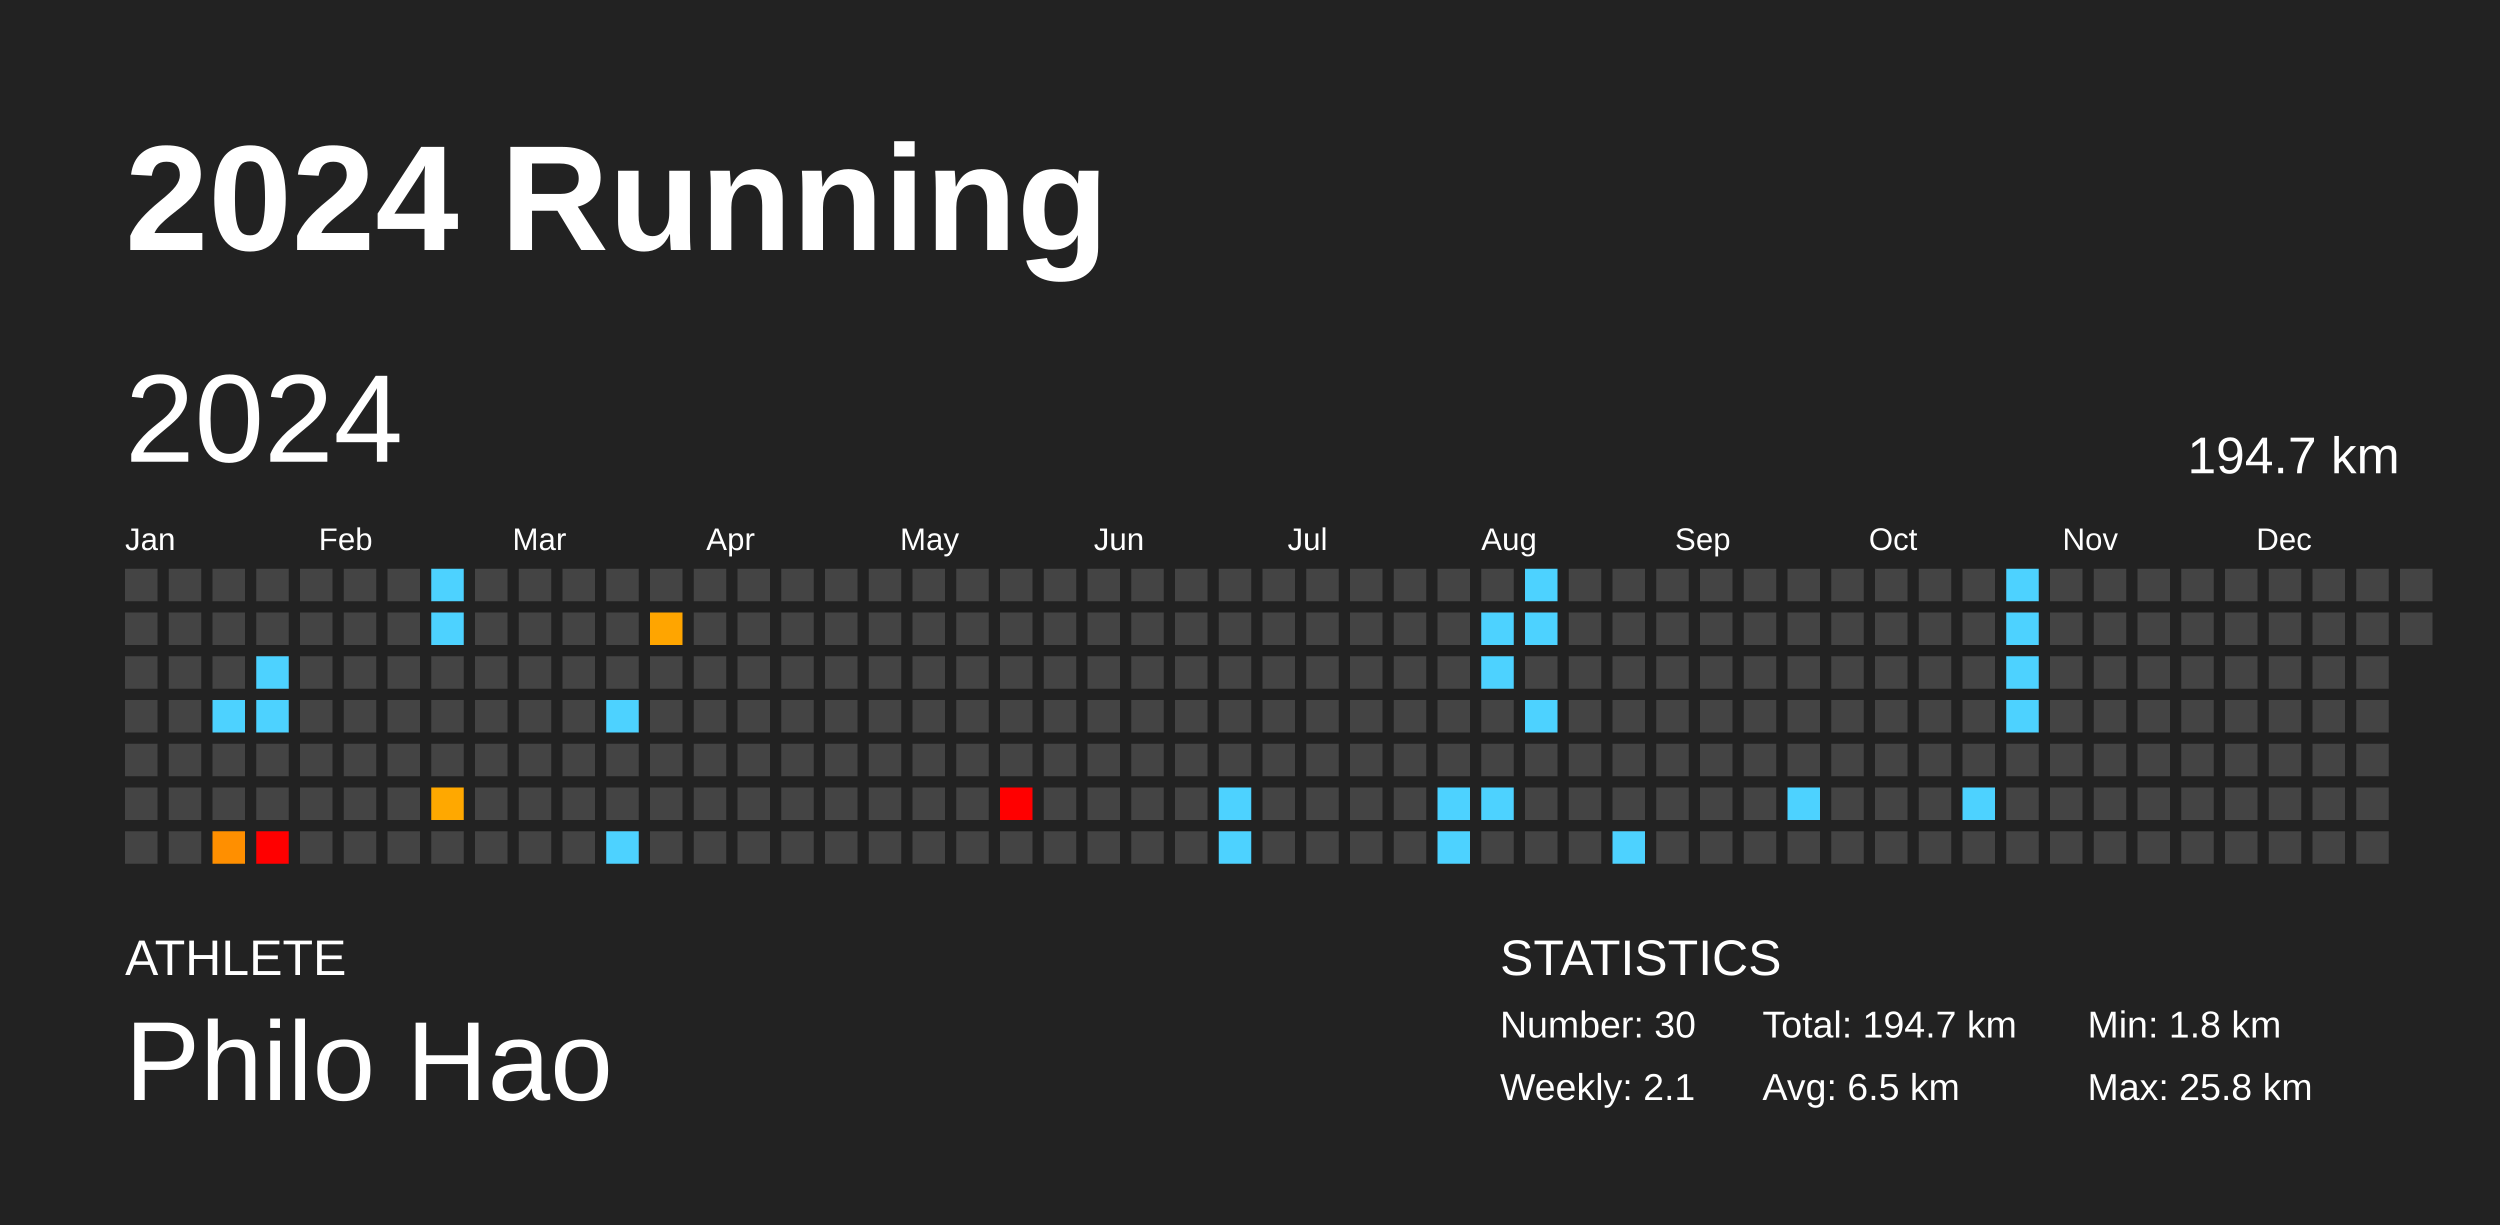
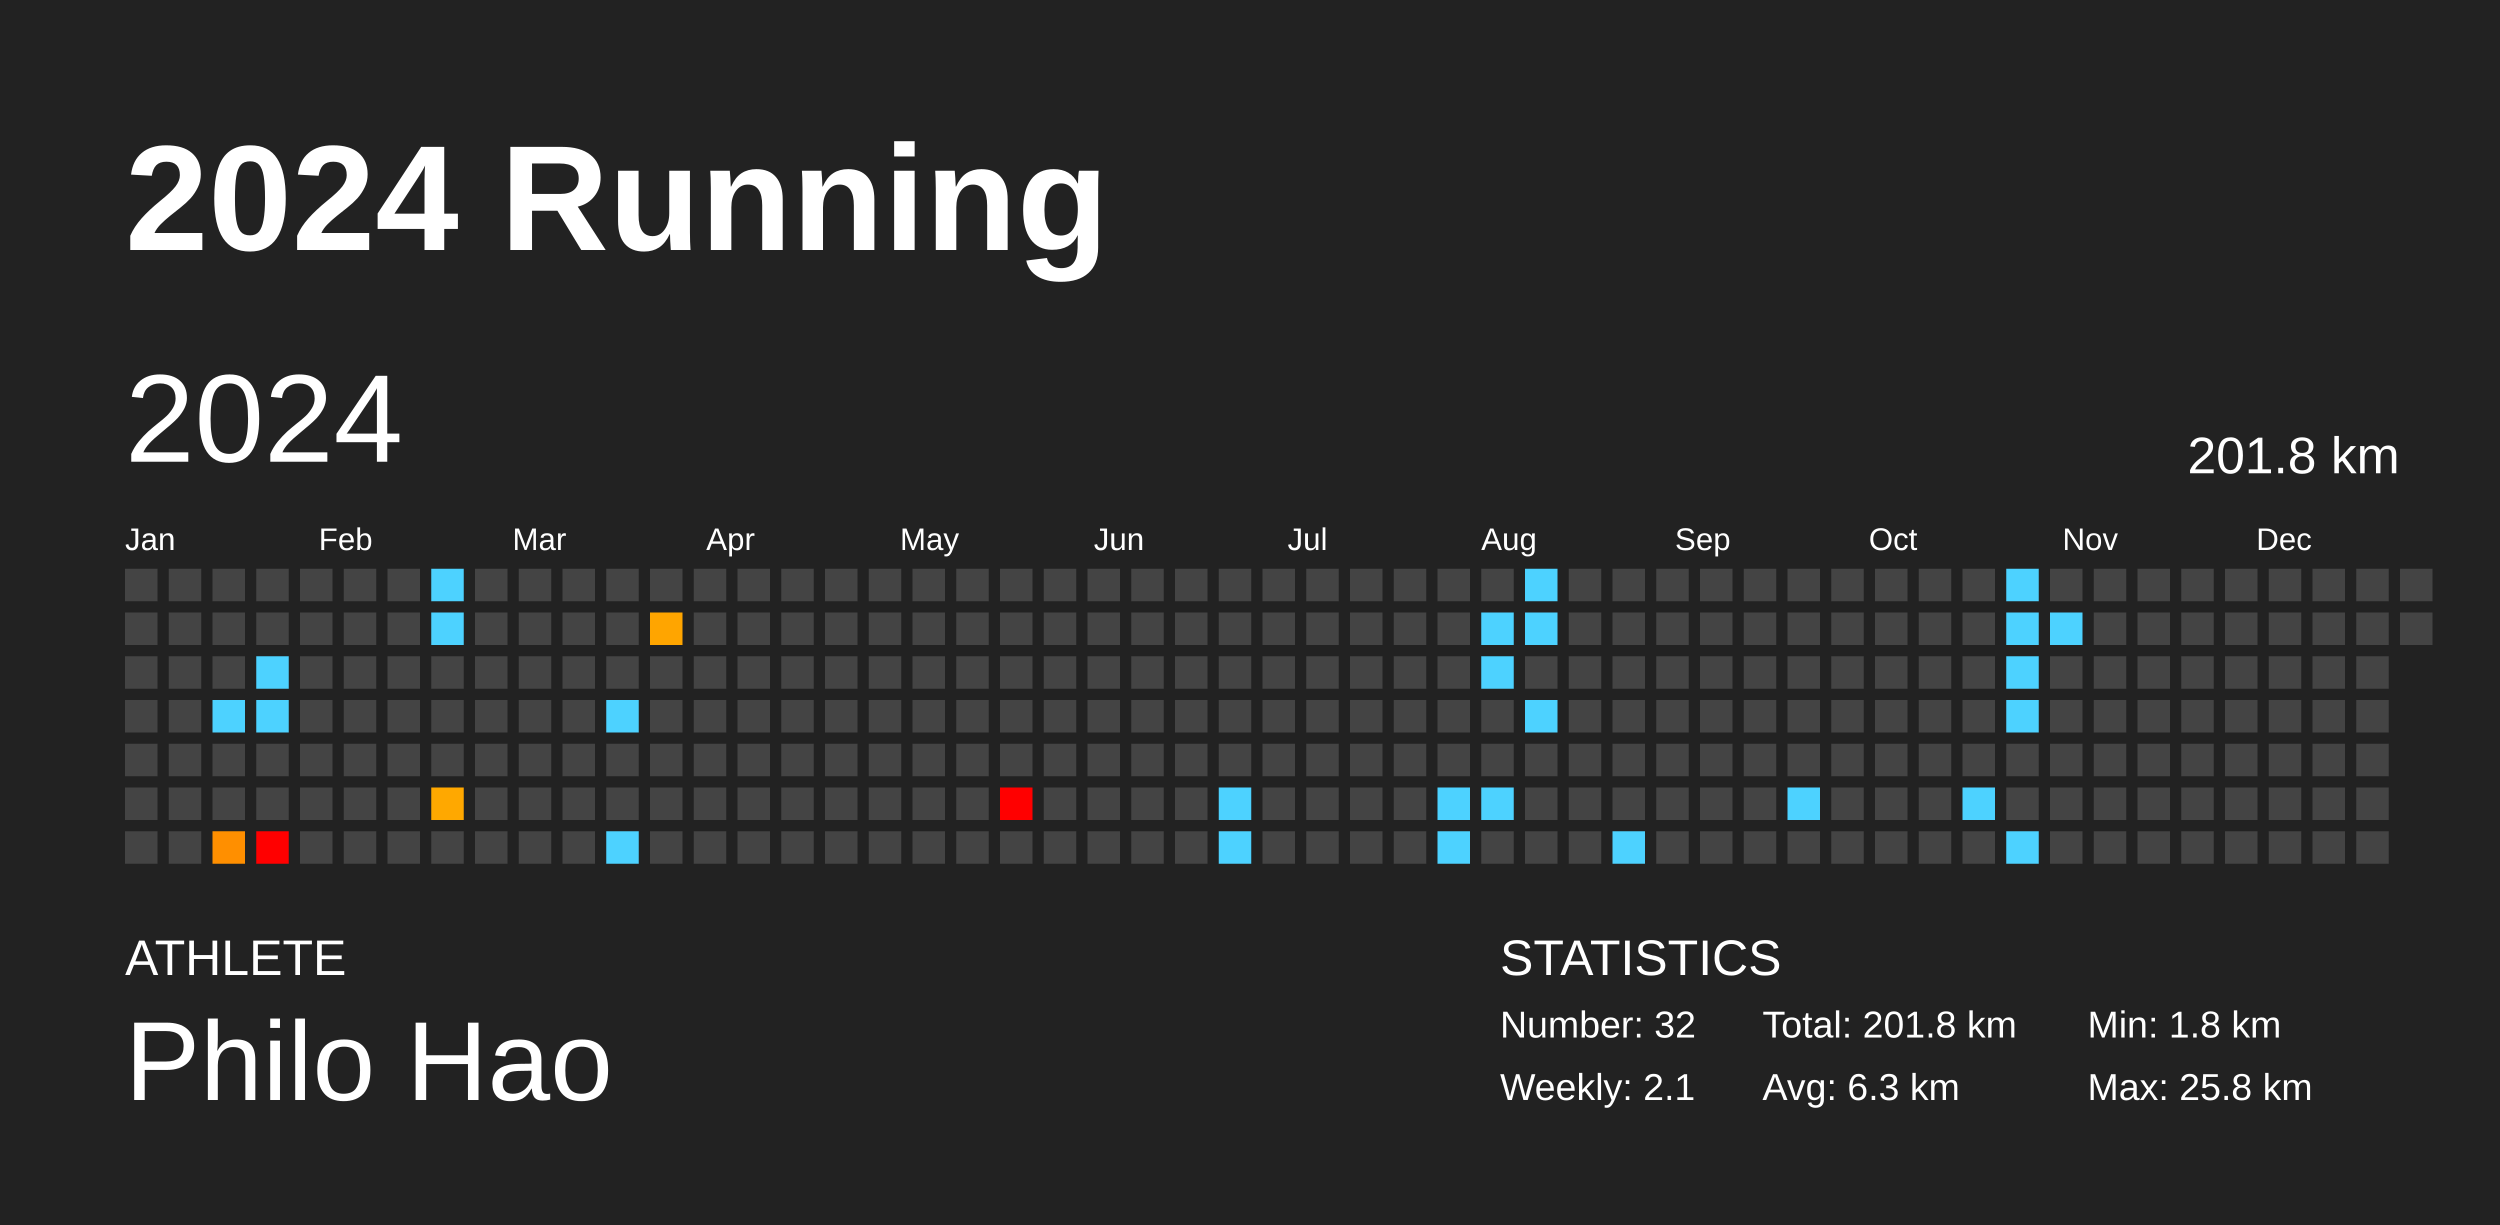
<svg xmlns="http://www.w3.org/2000/svg" baseProfile="full" height="98mm" version="1.1" viewBox="0,0,200,98" width="200mm">
  <defs />
  <rect fill="#222222" height="98" width="200" x="0" y="0" />
  <text fill="#FFFFFF" style="font-size:12px; font-family:Arial; font-weight:bold;" x="10" y="20">2024 Running</text>
  <text fill="#FFFFFF" style="font-size:4px; font-family:Arial" x="10" y="78">ATHLETE</text>
  <text fill="#FFFFFF" style="font-size:9px; font-family:Arial" x="10" y="88">Philo Hao</text>
  <text fill="#FFFFFF" style="font-size:4px; font-family:Arial" x="120" y="78">STATISTICS</text>
-   <text fill="#FFFFFF" style="font-size:3px; font-family:Arial" x="120" y="83">Number: 30</text>
+   <text fill="#FFFFFF" style="font-size:3px; font-family:Arial" x="120" y="83">Number: 32</text>
  <text fill="#FFFFFF" style="font-size:3px; font-family:Arial" x="120" y="88">Weekly: 2.1</text>
-   <text fill="#FFFFFF" style="font-size:3px; font-family:Arial" x="141" y="83">Total: 194.7 km</text>
-   <text fill="#FFFFFF" style="font-size:3px; font-family:Arial" x="141" y="88">Avg: 6.5 km</text>
+   <text fill="#FFFFFF" style="font-size:3px; font-family:Arial" x="141" y="83">Total: 201.8 km</text>
+   <text fill="#FFFFFF" style="font-size:3px; font-family:Arial" x="141" y="88">Avg: 6.3 km</text>
  <text fill="#FFFFFF" style="font-size:3px; font-family:Arial" x="167" y="83">Min: 1.8 km</text>
  <text fill="#FFFFFF" style="font-size:3px; font-family:Arial" x="167" y="88">Max: 25.8 km</text>
  <text dominant-baseline="hanging" fill="#FFFFFF" style="font-size:10.0px; font-family:Arial;" x="10" y="30">2024</text>
-   <text dominant-baseline="hanging" fill="#FFFFFF" style="font-size:4.125px; font-family:Arial;" x="175" y="35">194.7 km</text>
+   <text dominant-baseline="hanging" fill="#FFFFFF" style="font-size:4.125px; font-family:Arial;" x="175" y="35">201.8 km</text>
  <text fill="#FFFFFF" style="font-size:2.5px; font-family:Arial" x="10.0" y="44">Jan</text>
  <text fill="#FFFFFF" style="font-size:2.5px; font-family:Arial" x="25.5" y="44">Feb</text>
  <text fill="#FFFFFF" style="font-size:2.5px; font-family:Arial" x="41.0" y="44">Mar</text>
  <text fill="#FFFFFF" style="font-size:2.5px; font-family:Arial" x="56.5" y="44">Apr</text>
  <text fill="#FFFFFF" style="font-size:2.5px; font-family:Arial" x="72.0" y="44">May</text>
  <text fill="#FFFFFF" style="font-size:2.5px; font-family:Arial" x="87.5" y="44">Jun</text>
  <text fill="#FFFFFF" style="font-size:2.5px; font-family:Arial" x="103.0" y="44">Jul</text>
  <text fill="#FFFFFF" style="font-size:2.5px; font-family:Arial" x="118.5" y="44">Aug</text>
  <text fill="#FFFFFF" style="font-size:2.5px; font-family:Arial" x="134.0" y="44">Sep</text>
  <text fill="#FFFFFF" style="font-size:2.5px; font-family:Arial" x="149.5" y="44">Oct</text>
  <text fill="#FFFFFF" style="font-size:2.5px; font-family:Arial" x="165.0" y="44">Nov</text>
  <text fill="#FFFFFF" style="font-size:2.5px; font-family:Arial" x="180.5" y="44">Dec</text>
  <rect fill="#444444" height="2.6" width="2.6" x="10.0" y="45.5" />
  <rect fill="#444444" height="2.6" width="2.6" x="10.0" y="49.0" />
  <rect fill="#444444" height="2.6" width="2.6" x="10.0" y="52.5" />
  <rect fill="#444444" height="2.6" width="2.6" x="10.0" y="56.0" />
  <rect fill="#444444" height="2.6" width="2.6" x="10.0" y="59.5" />
  <rect fill="#444444" height="2.6" width="2.6" x="10.0" y="63.0" />
  <rect fill="#444444" height="2.6" width="2.6" x="10.0" y="66.5" />
  <rect fill="#444444" height="2.6" width="2.6" x="13.5" y="45.5" />
  <rect fill="#444444" height="2.6" width="2.6" x="13.5" y="49.0" />
  <rect fill="#444444" height="2.6" width="2.6" x="13.5" y="52.5" />
  <rect fill="#444444" height="2.6" width="2.6" x="13.5" y="56.0" />
  <rect fill="#444444" height="2.6" width="2.6" x="13.5" y="59.5" />
  <rect fill="#444444" height="2.6" width="2.6" x="13.5" y="63.0" />
  <rect fill="#444444" height="2.6" width="2.6" x="13.5" y="66.5" />
  <rect fill="#444444" height="2.6" width="2.6" x="17.0" y="45.5" />
  <rect fill="#444444" height="2.6" width="2.6" x="17.0" y="49.0" />
  <rect fill="#444444" height="2.6" width="2.6" x="17.0" y="52.5" />
  <rect fill="#4dd2ff" height="2.6" width="2.6" x="17.0" y="56.0" />
  <rect fill="#444444" height="2.6" width="2.6" x="17.0" y="59.5" />
  <rect fill="#444444" height="2.6" width="2.6" x="17.0" y="63.0" />
  <rect fill="#ff8f00" height="2.6" width="2.6" x="17.0" y="66.5" />
  <rect fill="#444444" height="2.6" width="2.6" x="20.5" y="45.5" />
  <rect fill="#444444" height="2.6" width="2.6" x="20.5" y="49.0" />
  <rect fill="#4dd2ff" height="2.6" width="2.6" x="20.5" y="52.5" />
  <rect fill="#4dd2ff" height="2.6" width="2.6" x="20.5" y="56.0" />
  <rect fill="#444444" height="2.6" width="2.6" x="20.5" y="59.5" />
  <rect fill="#444444" height="2.6" width="2.6" x="20.5" y="63.0" />
  <rect fill="red" height="2.6" width="2.6" x="20.5" y="66.5" />
  <rect fill="#444444" height="2.6" width="2.6" x="24.0" y="45.5" />
  <rect fill="#444444" height="2.6" width="2.6" x="24.0" y="49.0" />
  <rect fill="#444444" height="2.6" width="2.6" x="24.0" y="52.5" />
  <rect fill="#444444" height="2.6" width="2.6" x="24.0" y="56.0" />
  <rect fill="#444444" height="2.6" width="2.6" x="24.0" y="59.5" />
  <rect fill="#444444" height="2.6" width="2.6" x="24.0" y="63.0" />
  <rect fill="#444444" height="2.6" width="2.6" x="24.0" y="66.5" />
  <rect fill="#444444" height="2.6" width="2.6" x="27.5" y="45.5" />
  <rect fill="#444444" height="2.6" width="2.6" x="27.5" y="49.0" />
  <rect fill="#444444" height="2.6" width="2.6" x="27.5" y="52.5" />
  <rect fill="#444444" height="2.6" width="2.6" x="27.5" y="56.0" />
  <rect fill="#444444" height="2.6" width="2.6" x="27.5" y="59.5" />
  <rect fill="#444444" height="2.6" width="2.6" x="27.5" y="63.0" />
  <rect fill="#444444" height="2.6" width="2.6" x="27.5" y="66.5" />
  <rect fill="#444444" height="2.6" width="2.6" x="31.0" y="45.5" />
  <rect fill="#444444" height="2.6" width="2.6" x="31.0" y="49.0" />
  <rect fill="#444444" height="2.6" width="2.6" x="31.0" y="52.5" />
  <rect fill="#444444" height="2.6" width="2.6" x="31.0" y="56.0" />
  <rect fill="#444444" height="2.6" width="2.6" x="31.0" y="59.5" />
  <rect fill="#444444" height="2.6" width="2.6" x="31.0" y="63.0" />
  <rect fill="#444444" height="2.6" width="2.6" x="31.0" y="66.5" />
  <rect fill="#4dd2ff" height="2.6" width="2.6" x="34.5" y="45.5" />
  <rect fill="#4dd2ff" height="2.6" width="2.6" x="34.5" y="49.0" />
  <rect fill="#444444" height="2.6" width="2.6" x="34.5" y="52.5" />
  <rect fill="#444444" height="2.6" width="2.6" x="34.5" y="56.0" />
  <rect fill="#444444" height="2.6" width="2.6" x="34.5" y="59.5" />
  <rect fill="#ffa800" height="2.6" width="2.6" x="34.5" y="63.0" />
  <rect fill="#444444" height="2.6" width="2.6" x="34.5" y="66.5" />
  <rect fill="#444444" height="2.6" width="2.6" x="38.0" y="45.5" />
  <rect fill="#444444" height="2.6" width="2.6" x="38.0" y="49.0" />
  <rect fill="#444444" height="2.6" width="2.6" x="38.0" y="52.5" />
  <rect fill="#444444" height="2.6" width="2.6" x="38.0" y="56.0" />
  <rect fill="#444444" height="2.6" width="2.6" x="38.0" y="59.5" />
  <rect fill="#444444" height="2.6" width="2.6" x="38.0" y="63.0" />
  <rect fill="#444444" height="2.6" width="2.6" x="38.0" y="66.5" />
  <rect fill="#444444" height="2.6" width="2.6" x="41.5" y="45.5" />
  <rect fill="#444444" height="2.6" width="2.6" x="41.5" y="49.0" />
  <rect fill="#444444" height="2.6" width="2.6" x="41.5" y="52.5" />
  <rect fill="#444444" height="2.6" width="2.6" x="41.5" y="56.0" />
  <rect fill="#444444" height="2.6" width="2.6" x="41.5" y="59.5" />
  <rect fill="#444444" height="2.6" width="2.6" x="41.5" y="63.0" />
  <rect fill="#444444" height="2.6" width="2.6" x="41.5" y="66.5" />
  <rect fill="#444444" height="2.6" width="2.6" x="45.0" y="45.5" />
  <rect fill="#444444" height="2.6" width="2.6" x="45.0" y="49.0" />
  <rect fill="#444444" height="2.6" width="2.6" x="45.0" y="52.5" />
  <rect fill="#444444" height="2.6" width="2.6" x="45.0" y="56.0" />
  <rect fill="#444444" height="2.6" width="2.6" x="45.0" y="59.5" />
  <rect fill="#444444" height="2.6" width="2.6" x="45.0" y="63.0" />
  <rect fill="#444444" height="2.6" width="2.6" x="45.0" y="66.5" />
  <rect fill="#444444" height="2.6" width="2.6" x="48.5" y="45.5" />
  <rect fill="#444444" height="2.6" width="2.6" x="48.5" y="49.0" />
  <rect fill="#444444" height="2.6" width="2.6" x="48.5" y="52.5" />
  <rect fill="#4dd2ff" height="2.6" width="2.6" x="48.5" y="56.0" />
  <rect fill="#444444" height="2.6" width="2.6" x="48.5" y="59.5" />
  <rect fill="#444444" height="2.6" width="2.6" x="48.5" y="63.0" />
  <rect fill="#4dd2ff" height="2.6" width="2.6" x="48.5" y="66.5" />
  <rect fill="#444444" height="2.6" width="2.6" x="52.0" y="45.5" />
  <rect fill="#ffa500" height="2.6" width="2.6" x="52.0" y="49.0" />
  <rect fill="#444444" height="2.6" width="2.6" x="52.0" y="52.5" />
  <rect fill="#444444" height="2.6" width="2.6" x="52.0" y="56.0" />
  <rect fill="#444444" height="2.6" width="2.6" x="52.0" y="59.5" />
  <rect fill="#444444" height="2.6" width="2.6" x="52.0" y="63.0" />
  <rect fill="#444444" height="2.6" width="2.6" x="52.0" y="66.5" />
  <rect fill="#444444" height="2.6" width="2.6" x="55.5" y="45.5" />
  <rect fill="#444444" height="2.6" width="2.6" x="55.5" y="49.0" />
  <rect fill="#444444" height="2.6" width="2.6" x="55.5" y="52.5" />
  <rect fill="#444444" height="2.6" width="2.6" x="55.5" y="56.0" />
  <rect fill="#444444" height="2.6" width="2.6" x="55.5" y="59.5" />
  <rect fill="#444444" height="2.6" width="2.6" x="55.5" y="63.0" />
  <rect fill="#444444" height="2.6" width="2.6" x="55.5" y="66.5" />
  <rect fill="#444444" height="2.6" width="2.6" x="59.0" y="45.5" />
  <rect fill="#444444" height="2.6" width="2.6" x="59.0" y="49.0" />
  <rect fill="#444444" height="2.6" width="2.6" x="59.0" y="52.5" />
  <rect fill="#444444" height="2.6" width="2.6" x="59.0" y="56.0" />
  <rect fill="#444444" height="2.6" width="2.6" x="59.0" y="59.5" />
  <rect fill="#444444" height="2.6" width="2.6" x="59.0" y="63.0" />
  <rect fill="#444444" height="2.6" width="2.6" x="59.0" y="66.5" />
  <rect fill="#444444" height="2.6" width="2.6" x="62.5" y="45.5" />
  <rect fill="#444444" height="2.6" width="2.6" x="62.5" y="49.0" />
  <rect fill="#444444" height="2.6" width="2.6" x="62.5" y="52.5" />
  <rect fill="#444444" height="2.6" width="2.6" x="62.5" y="56.0" />
  <rect fill="#444444" height="2.6" width="2.6" x="62.5" y="59.5" />
  <rect fill="#444444" height="2.6" width="2.6" x="62.5" y="63.0" />
  <rect fill="#444444" height="2.6" width="2.6" x="62.5" y="66.5" />
  <rect fill="#444444" height="2.6" width="2.6" x="66.0" y="45.5" />
  <rect fill="#444444" height="2.6" width="2.6" x="66.0" y="49.0" />
  <rect fill="#444444" height="2.6" width="2.6" x="66.0" y="52.5" />
  <rect fill="#444444" height="2.6" width="2.6" x="66.0" y="56.0" />
  <rect fill="#444444" height="2.6" width="2.6" x="66.0" y="59.5" />
  <rect fill="#444444" height="2.6" width="2.6" x="66.0" y="63.0" />
  <rect fill="#444444" height="2.6" width="2.6" x="66.0" y="66.5" />
  <rect fill="#444444" height="2.6" width="2.6" x="69.5" y="45.5" />
  <rect fill="#444444" height="2.6" width="2.6" x="69.5" y="49.0" />
  <rect fill="#444444" height="2.6" width="2.6" x="69.5" y="52.5" />
  <rect fill="#444444" height="2.6" width="2.6" x="69.5" y="56.0" />
  <rect fill="#444444" height="2.6" width="2.6" x="69.5" y="59.5" />
  <rect fill="#444444" height="2.6" width="2.6" x="69.5" y="63.0" />
  <rect fill="#444444" height="2.6" width="2.6" x="69.5" y="66.5" />
  <rect fill="#444444" height="2.6" width="2.6" x="73.0" y="45.5" />
  <rect fill="#444444" height="2.6" width="2.6" x="73.0" y="49.0" />
  <rect fill="#444444" height="2.6" width="2.6" x="73.0" y="52.5" />
  <rect fill="#444444" height="2.6" width="2.6" x="73.0" y="56.0" />
  <rect fill="#444444" height="2.6" width="2.6" x="73.0" y="59.5" />
  <rect fill="#444444" height="2.6" width="2.6" x="73.0" y="63.0" />
  <rect fill="#444444" height="2.6" width="2.6" x="73.0" y="66.5" />
  <rect fill="#444444" height="2.6" width="2.6" x="76.5" y="45.5" />
  <rect fill="#444444" height="2.6" width="2.6" x="76.5" y="49.0" />
  <rect fill="#444444" height="2.6" width="2.6" x="76.5" y="52.5" />
  <rect fill="#444444" height="2.6" width="2.6" x="76.5" y="56.0" />
  <rect fill="#444444" height="2.6" width="2.6" x="76.5" y="59.5" />
  <rect fill="#444444" height="2.6" width="2.6" x="76.5" y="63.0" />
  <rect fill="#444444" height="2.6" width="2.6" x="76.5" y="66.5" />
  <rect fill="#444444" height="2.6" width="2.6" x="80.0" y="45.5" />
  <rect fill="#444444" height="2.6" width="2.6" x="80.0" y="49.0" />
  <rect fill="#444444" height="2.6" width="2.6" x="80.0" y="52.5" />
  <rect fill="#444444" height="2.6" width="2.6" x="80.0" y="56.0" />
  <rect fill="#444444" height="2.6" width="2.6" x="80.0" y="59.5" />
  <rect fill="red" height="2.6" width="2.6" x="80.0" y="63.0" />
  <rect fill="#444444" height="2.6" width="2.6" x="80.0" y="66.5" />
  <rect fill="#444444" height="2.6" width="2.6" x="83.5" y="45.5" />
  <rect fill="#444444" height="2.6" width="2.6" x="83.5" y="49.0" />
  <rect fill="#444444" height="2.6" width="2.6" x="83.5" y="52.5" />
  <rect fill="#444444" height="2.6" width="2.6" x="83.5" y="56.0" />
  <rect fill="#444444" height="2.6" width="2.6" x="83.5" y="59.5" />
  <rect fill="#444444" height="2.6" width="2.6" x="83.5" y="63.0" />
  <rect fill="#444444" height="2.6" width="2.6" x="83.5" y="66.5" />
  <rect fill="#444444" height="2.6" width="2.6" x="87.0" y="45.5" />
  <rect fill="#444444" height="2.6" width="2.6" x="87.0" y="49.0" />
  <rect fill="#444444" height="2.6" width="2.6" x="87.0" y="52.5" />
  <rect fill="#444444" height="2.6" width="2.6" x="87.0" y="56.0" />
  <rect fill="#444444" height="2.6" width="2.6" x="87.0" y="59.5" />
  <rect fill="#444444" height="2.6" width="2.6" x="87.0" y="63.0" />
  <rect fill="#444444" height="2.6" width="2.6" x="87.0" y="66.5" />
  <rect fill="#444444" height="2.6" width="2.6" x="90.5" y="45.5" />
  <rect fill="#444444" height="2.6" width="2.6" x="90.5" y="49.0" />
  <rect fill="#444444" height="2.6" width="2.6" x="90.5" y="52.5" />
  <rect fill="#444444" height="2.6" width="2.6" x="90.5" y="56.0" />
  <rect fill="#444444" height="2.6" width="2.6" x="90.5" y="59.5" />
  <rect fill="#444444" height="2.6" width="2.6" x="90.5" y="63.0" />
  <rect fill="#444444" height="2.6" width="2.6" x="90.5" y="66.5" />
  <rect fill="#444444" height="2.6" width="2.6" x="94.0" y="45.5" />
  <rect fill="#444444" height="2.6" width="2.6" x="94.0" y="49.0" />
  <rect fill="#444444" height="2.6" width="2.6" x="94.0" y="52.5" />
  <rect fill="#444444" height="2.6" width="2.6" x="94.0" y="56.0" />
  <rect fill="#444444" height="2.6" width="2.6" x="94.0" y="59.5" />
  <rect fill="#444444" height="2.6" width="2.6" x="94.0" y="63.0" />
  <rect fill="#444444" height="2.6" width="2.6" x="94.0" y="66.5" />
  <rect fill="#444444" height="2.6" width="2.6" x="97.5" y="45.5" />
  <rect fill="#444444" height="2.6" width="2.6" x="97.5" y="49.0" />
  <rect fill="#444444" height="2.6" width="2.6" x="97.5" y="52.5" />
  <rect fill="#444444" height="2.6" width="2.6" x="97.5" y="56.0" />
  <rect fill="#444444" height="2.6" width="2.6" x="97.5" y="59.5" />
  <rect fill="#4dd2ff" height="2.6" width="2.6" x="97.5" y="63.0" />
  <rect fill="#4dd2ff" height="2.6" width="2.6" x="97.5" y="66.5" />
  <rect fill="#444444" height="2.6" width="2.6" x="101.0" y="45.5" />
  <rect fill="#444444" height="2.6" width="2.6" x="101.0" y="49.0" />
  <rect fill="#444444" height="2.6" width="2.6" x="101.0" y="52.5" />
  <rect fill="#444444" height="2.6" width="2.6" x="101.0" y="56.0" />
  <rect fill="#444444" height="2.6" width="2.6" x="101.0" y="59.5" />
  <rect fill="#444444" height="2.6" width="2.6" x="101.0" y="63.0" />
  <rect fill="#444444" height="2.6" width="2.6" x="101.0" y="66.5" />
  <rect fill="#444444" height="2.6" width="2.6" x="104.5" y="45.5" />
  <rect fill="#444444" height="2.6" width="2.6" x="104.5" y="49.0" />
  <rect fill="#444444" height="2.6" width="2.6" x="104.5" y="52.5" />
  <rect fill="#444444" height="2.6" width="2.6" x="104.5" y="56.0" />
  <rect fill="#444444" height="2.6" width="2.6" x="104.5" y="59.5" />
  <rect fill="#444444" height="2.6" width="2.6" x="104.5" y="63.0" />
  <rect fill="#444444" height="2.6" width="2.6" x="104.5" y="66.5" />
  <rect fill="#444444" height="2.6" width="2.6" x="108.0" y="45.5" />
  <rect fill="#444444" height="2.6" width="2.6" x="108.0" y="49.0" />
  <rect fill="#444444" height="2.6" width="2.6" x="108.0" y="52.5" />
  <rect fill="#444444" height="2.6" width="2.6" x="108.0" y="56.0" />
  <rect fill="#444444" height="2.6" width="2.6" x="108.0" y="59.5" />
  <rect fill="#444444" height="2.6" width="2.6" x="108.0" y="63.0" />
  <rect fill="#444444" height="2.6" width="2.6" x="108.0" y="66.5" />
  <rect fill="#444444" height="2.6" width="2.6" x="111.5" y="45.5" />
  <rect fill="#444444" height="2.6" width="2.6" x="111.5" y="49.0" />
  <rect fill="#444444" height="2.6" width="2.6" x="111.5" y="52.5" />
  <rect fill="#444444" height="2.6" width="2.6" x="111.5" y="56.0" />
  <rect fill="#444444" height="2.6" width="2.6" x="111.5" y="59.5" />
  <rect fill="#444444" height="2.6" width="2.6" x="111.5" y="63.0" />
  <rect fill="#444444" height="2.6" width="2.6" x="111.5" y="66.5" />
  <rect fill="#444444" height="2.6" width="2.6" x="115.0" y="45.5" />
  <rect fill="#444444" height="2.6" width="2.6" x="115.0" y="49.0" />
  <rect fill="#444444" height="2.6" width="2.6" x="115.0" y="52.5" />
  <rect fill="#444444" height="2.6" width="2.6" x="115.0" y="56.0" />
  <rect fill="#444444" height="2.6" width="2.6" x="115.0" y="59.5" />
  <rect fill="#4dd2ff" height="2.6" width="2.6" x="115.0" y="63.0" />
  <rect fill="#4dd2ff" height="2.6" width="2.6" x="115.0" y="66.5" />
  <rect fill="#444444" height="2.6" width="2.6" x="118.5" y="45.5" />
  <rect fill="#4dd2ff" height="2.6" width="2.6" x="118.5" y="49.0" />
  <rect fill="#4dd2ff" height="2.6" width="2.6" x="118.5" y="52.5" />
  <rect fill="#444444" height="2.6" width="2.6" x="118.5" y="56.0" />
  <rect fill="#444444" height="2.6" width="2.6" x="118.5" y="59.5" />
  <rect fill="#4dd2ff" height="2.6" width="2.6" x="118.5" y="63.0" />
  <rect fill="#444444" height="2.6" width="2.6" x="118.5" y="66.5" />
  <rect fill="#4dd2ff" height="2.6" width="2.6" x="122.0" y="45.5" />
  <rect fill="#4dd2ff" height="2.6" width="2.6" x="122.0" y="49.0" />
  <rect fill="#444444" height="2.6" width="2.6" x="122.0" y="52.5" />
  <rect fill="#4dd2ff" height="2.6" width="2.6" x="122.0" y="56.0" />
  <rect fill="#444444" height="2.6" width="2.6" x="122.0" y="59.5" />
  <rect fill="#444444" height="2.6" width="2.6" x="122.0" y="63.0" />
  <rect fill="#444444" height="2.6" width="2.6" x="122.0" y="66.5" />
  <rect fill="#444444" height="2.6" width="2.6" x="125.5" y="45.5" />
  <rect fill="#444444" height="2.6" width="2.6" x="125.5" y="49.0" />
  <rect fill="#444444" height="2.6" width="2.6" x="125.5" y="52.5" />
  <rect fill="#444444" height="2.6" width="2.6" x="125.5" y="56.0" />
  <rect fill="#444444" height="2.6" width="2.6" x="125.5" y="59.5" />
  <rect fill="#444444" height="2.6" width="2.6" x="125.5" y="63.0" />
  <rect fill="#444444" height="2.6" width="2.6" x="125.5" y="66.5" />
  <rect fill="#444444" height="2.6" width="2.6" x="129.0" y="45.5" />
  <rect fill="#444444" height="2.6" width="2.6" x="129.0" y="49.0" />
  <rect fill="#444444" height="2.6" width="2.6" x="129.0" y="52.5" />
  <rect fill="#444444" height="2.6" width="2.6" x="129.0" y="56.0" />
  <rect fill="#444444" height="2.6" width="2.6" x="129.0" y="59.5" />
  <rect fill="#444444" height="2.6" width="2.6" x="129.0" y="63.0" />
  <rect fill="#4dd2ff" height="2.6" width="2.6" x="129.0" y="66.5" />
  <rect fill="#444444" height="2.6" width="2.6" x="132.5" y="45.5" />
  <rect fill="#444444" height="2.6" width="2.6" x="132.5" y="49.0" />
  <rect fill="#444444" height="2.6" width="2.6" x="132.5" y="52.5" />
  <rect fill="#444444" height="2.6" width="2.6" x="132.5" y="56.0" />
  <rect fill="#444444" height="2.6" width="2.6" x="132.5" y="59.5" />
  <rect fill="#444444" height="2.6" width="2.6" x="132.5" y="63.0" />
  <rect fill="#444444" height="2.6" width="2.6" x="132.5" y="66.5" />
  <rect fill="#444444" height="2.6" width="2.6" x="136.0" y="45.5" />
  <rect fill="#444444" height="2.6" width="2.6" x="136.0" y="49.0" />
  <rect fill="#444444" height="2.6" width="2.6" x="136.0" y="52.5" />
  <rect fill="#444444" height="2.6" width="2.6" x="136.0" y="56.0" />
  <rect fill="#444444" height="2.6" width="2.6" x="136.0" y="59.5" />
  <rect fill="#444444" height="2.6" width="2.6" x="136.0" y="63.0" />
  <rect fill="#444444" height="2.6" width="2.6" x="136.0" y="66.5" />
  <rect fill="#444444" height="2.6" width="2.6" x="139.5" y="45.5" />
  <rect fill="#444444" height="2.6" width="2.6" x="139.5" y="49.0" />
  <rect fill="#444444" height="2.6" width="2.6" x="139.5" y="52.5" />
  <rect fill="#444444" height="2.6" width="2.6" x="139.5" y="56.0" />
  <rect fill="#444444" height="2.6" width="2.6" x="139.5" y="59.5" />
  <rect fill="#444444" height="2.6" width="2.6" x="139.5" y="63.0" />
  <rect fill="#444444" height="2.6" width="2.6" x="139.5" y="66.5" />
  <rect fill="#444444" height="2.6" width="2.6" x="143.0" y="45.5" />
  <rect fill="#444444" height="2.6" width="2.6" x="143.0" y="49.0" />
  <rect fill="#444444" height="2.6" width="2.6" x="143.0" y="52.5" />
  <rect fill="#444444" height="2.6" width="2.6" x="143.0" y="56.0" />
  <rect fill="#444444" height="2.6" width="2.6" x="143.0" y="59.5" />
  <rect fill="#4dd2ff" height="2.6" width="2.6" x="143.0" y="63.0" />
  <rect fill="#444444" height="2.6" width="2.6" x="143.0" y="66.5" />
  <rect fill="#444444" height="2.6" width="2.6" x="146.5" y="45.5" />
  <rect fill="#444444" height="2.6" width="2.6" x="146.5" y="49.0" />
  <rect fill="#444444" height="2.6" width="2.6" x="146.5" y="52.5" />
  <rect fill="#444444" height="2.6" width="2.6" x="146.5" y="56.0" />
  <rect fill="#444444" height="2.6" width="2.6" x="146.5" y="59.5" />
  <rect fill="#444444" height="2.6" width="2.6" x="146.5" y="63.0" />
  <rect fill="#444444" height="2.6" width="2.6" x="146.5" y="66.5" />
  <rect fill="#444444" height="2.6" width="2.6" x="150.0" y="45.5" />
  <rect fill="#444444" height="2.6" width="2.6" x="150.0" y="49.0" />
  <rect fill="#444444" height="2.6" width="2.6" x="150.0" y="52.5" />
  <rect fill="#444444" height="2.6" width="2.6" x="150.0" y="56.0" />
  <rect fill="#444444" height="2.6" width="2.6" x="150.0" y="59.5" />
  <rect fill="#444444" height="2.6" width="2.6" x="150.0" y="63.0" />
  <rect fill="#444444" height="2.6" width="2.6" x="150.0" y="66.5" />
  <rect fill="#444444" height="2.6" width="2.6" x="153.5" y="45.5" />
  <rect fill="#444444" height="2.6" width="2.6" x="153.5" y="49.0" />
  <rect fill="#444444" height="2.6" width="2.6" x="153.5" y="52.5" />
  <rect fill="#444444" height="2.6" width="2.6" x="153.5" y="56.0" />
  <rect fill="#444444" height="2.6" width="2.6" x="153.5" y="59.5" />
  <rect fill="#444444" height="2.6" width="2.6" x="153.5" y="63.0" />
  <rect fill="#444444" height="2.6" width="2.6" x="153.5" y="66.5" />
  <rect fill="#444444" height="2.6" width="2.6" x="157.0" y="45.5" />
  <rect fill="#444444" height="2.6" width="2.6" x="157.0" y="49.0" />
  <rect fill="#444444" height="2.6" width="2.6" x="157.0" y="52.5" />
  <rect fill="#444444" height="2.6" width="2.6" x="157.0" y="56.0" />
  <rect fill="#444444" height="2.6" width="2.6" x="157.0" y="59.5" />
  <rect fill="#4dd2ff" height="2.6" width="2.6" x="157.0" y="63.0" />
  <rect fill="#444444" height="2.6" width="2.6" x="157.0" y="66.5" />
  <rect fill="#4dd2ff" height="2.6" width="2.6" x="160.5" y="45.5" />
  <rect fill="#4dd2ff" height="2.6" width="2.6" x="160.5" y="49.0" />
  <rect fill="#4dd2ff" height="2.6" width="2.6" x="160.5" y="52.5" />
  <rect fill="#4dd2ff" height="2.6" width="2.6" x="160.5" y="56.0" />
  <rect fill="#444444" height="2.6" width="2.6" x="160.5" y="59.5" />
  <rect fill="#444444" height="2.6" width="2.6" x="160.5" y="63.0" />
-   <rect fill="#444444" height="2.6" width="2.6" x="160.5" y="66.5" />
+   <rect fill="#4dd2ff" height="2.6" width="2.6" x="160.5" y="66.5" />
  <rect fill="#444444" height="2.6" width="2.6" x="164.0" y="45.5" />
-   <rect fill="#444444" height="2.6" width="2.6" x="164.0" y="49.0" />
+   <rect fill="#4dd2ff" height="2.6" width="2.6" x="164.0" y="49.0" />
  <rect fill="#444444" height="2.6" width="2.6" x="164.0" y="52.5" />
  <rect fill="#444444" height="2.6" width="2.6" x="164.0" y="56.0" />
  <rect fill="#444444" height="2.6" width="2.6" x="164.0" y="59.5" />
  <rect fill="#444444" height="2.6" width="2.6" x="164.0" y="63.0" />
  <rect fill="#444444" height="2.6" width="2.6" x="164.0" y="66.5" />
  <rect fill="#444444" height="2.6" width="2.6" x="167.5" y="45.5" />
  <rect fill="#444444" height="2.6" width="2.6" x="167.5" y="49.0" />
  <rect fill="#444444" height="2.6" width="2.6" x="167.5" y="52.5" />
  <rect fill="#444444" height="2.6" width="2.6" x="167.5" y="56.0" />
  <rect fill="#444444" height="2.6" width="2.6" x="167.5" y="59.5" />
  <rect fill="#444444" height="2.6" width="2.6" x="167.5" y="63.0" />
  <rect fill="#444444" height="2.6" width="2.6" x="167.5" y="66.5" />
  <rect fill="#444444" height="2.6" width="2.6" x="171.0" y="45.5" />
  <rect fill="#444444" height="2.6" width="2.6" x="171.0" y="49.0" />
  <rect fill="#444444" height="2.6" width="2.6" x="171.0" y="52.5" />
  <rect fill="#444444" height="2.6" width="2.6" x="171.0" y="56.0" />
  <rect fill="#444444" height="2.6" width="2.6" x="171.0" y="59.5" />
  <rect fill="#444444" height="2.6" width="2.6" x="171.0" y="63.0" />
  <rect fill="#444444" height="2.6" width="2.6" x="171.0" y="66.5" />
  <rect fill="#444444" height="2.6" width="2.6" x="174.5" y="45.5" />
  <rect fill="#444444" height="2.6" width="2.6" x="174.5" y="49.0" />
  <rect fill="#444444" height="2.6" width="2.6" x="174.5" y="52.5" />
  <rect fill="#444444" height="2.6" width="2.6" x="174.5" y="56.0" />
  <rect fill="#444444" height="2.6" width="2.6" x="174.5" y="59.5" />
  <rect fill="#444444" height="2.6" width="2.6" x="174.5" y="63.0" />
  <rect fill="#444444" height="2.6" width="2.6" x="174.5" y="66.5" />
  <rect fill="#444444" height="2.6" width="2.6" x="178.0" y="45.5" />
  <rect fill="#444444" height="2.6" width="2.6" x="178.0" y="49.0" />
  <rect fill="#444444" height="2.6" width="2.6" x="178.0" y="52.5" />
  <rect fill="#444444" height="2.6" width="2.6" x="178.0" y="56.0" />
  <rect fill="#444444" height="2.6" width="2.6" x="178.0" y="59.5" />
  <rect fill="#444444" height="2.6" width="2.6" x="178.0" y="63.0" />
  <rect fill="#444444" height="2.6" width="2.6" x="178.0" y="66.5" />
  <rect fill="#444444" height="2.6" width="2.6" x="181.5" y="45.5" />
  <rect fill="#444444" height="2.6" width="2.6" x="181.5" y="49.0" />
  <rect fill="#444444" height="2.6" width="2.6" x="181.5" y="52.5" />
  <rect fill="#444444" height="2.6" width="2.6" x="181.5" y="56.0" />
  <rect fill="#444444" height="2.6" width="2.6" x="181.5" y="59.5" />
  <rect fill="#444444" height="2.6" width="2.6" x="181.5" y="63.0" />
  <rect fill="#444444" height="2.6" width="2.6" x="181.5" y="66.5" />
  <rect fill="#444444" height="2.6" width="2.6" x="185.0" y="45.5" />
  <rect fill="#444444" height="2.6" width="2.6" x="185.0" y="49.0" />
  <rect fill="#444444" height="2.6" width="2.6" x="185.0" y="52.5" />
  <rect fill="#444444" height="2.6" width="2.6" x="185.0" y="56.0" />
  <rect fill="#444444" height="2.6" width="2.6" x="185.0" y="59.5" />
  <rect fill="#444444" height="2.6" width="2.6" x="185.0" y="63.0" />
  <rect fill="#444444" height="2.6" width="2.6" x="185.0" y="66.5" />
  <rect fill="#444444" height="2.6" width="2.6" x="188.5" y="45.5" />
  <rect fill="#444444" height="2.6" width="2.6" x="188.5" y="49.0" />
  <rect fill="#444444" height="2.6" width="2.6" x="188.5" y="52.5" />
  <rect fill="#444444" height="2.6" width="2.6" x="188.5" y="56.0" />
  <rect fill="#444444" height="2.6" width="2.6" x="188.5" y="59.5" />
  <rect fill="#444444" height="2.6" width="2.6" x="188.5" y="63.0" />
  <rect fill="#444444" height="2.6" width="2.6" x="188.5" y="66.5" />
  <rect fill="#444444" height="2.6" width="2.6" x="192.0" y="45.5" />
  <rect fill="#444444" height="2.6" width="2.6" x="192.0" y="49.0" />
</svg>
